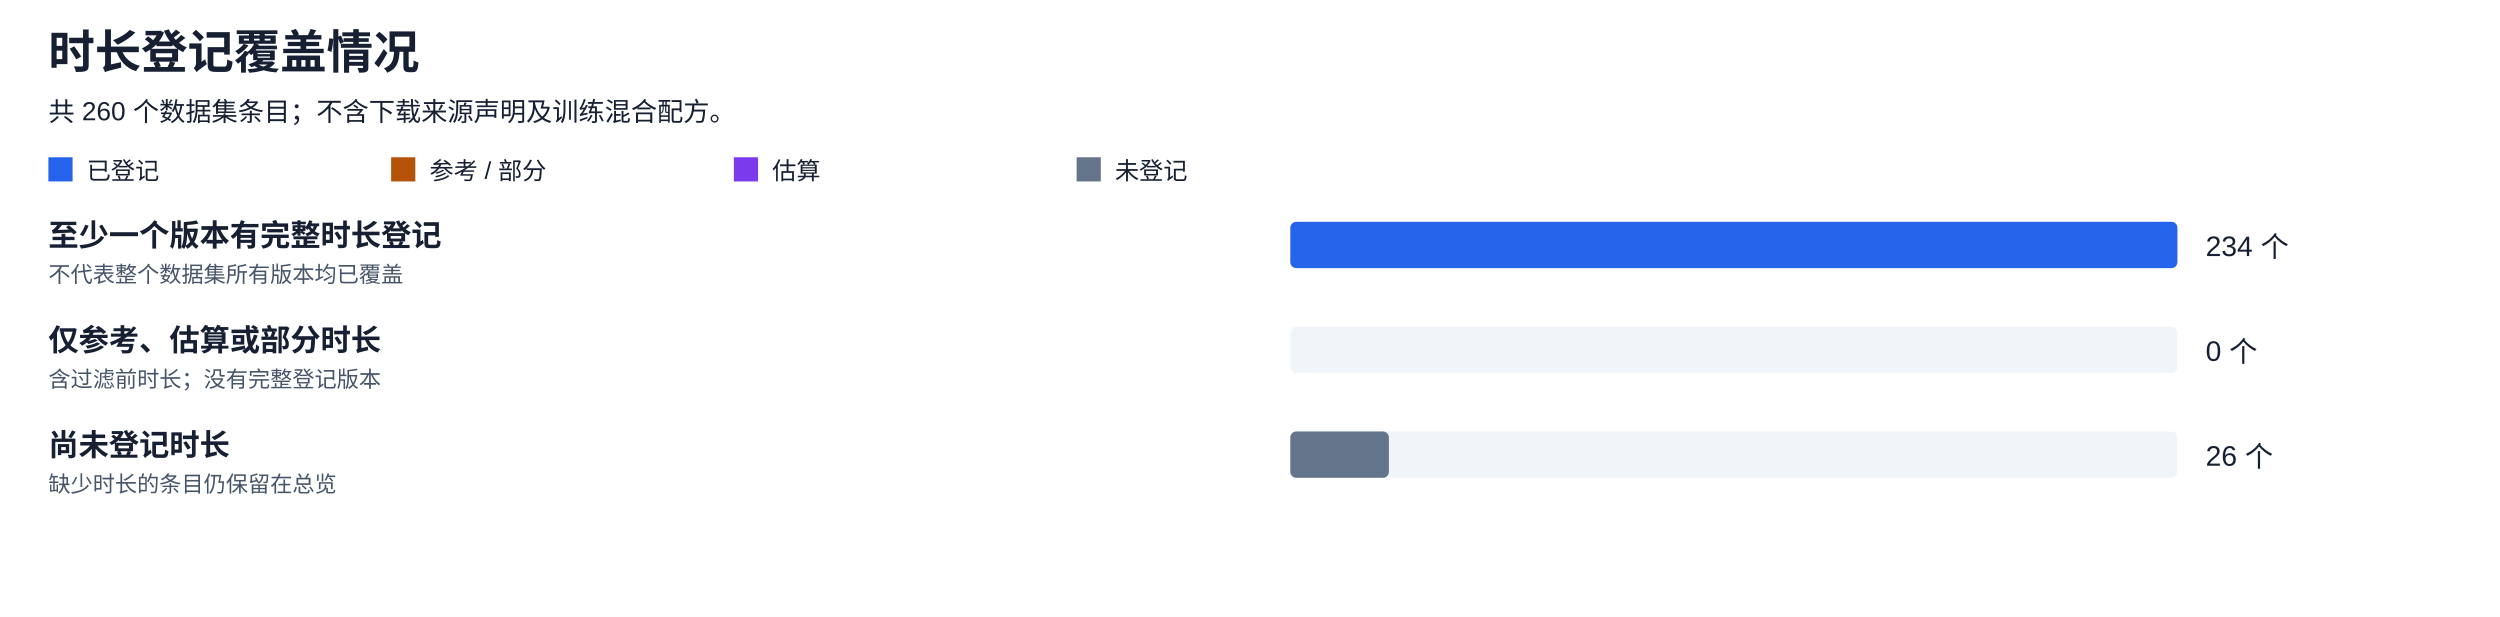
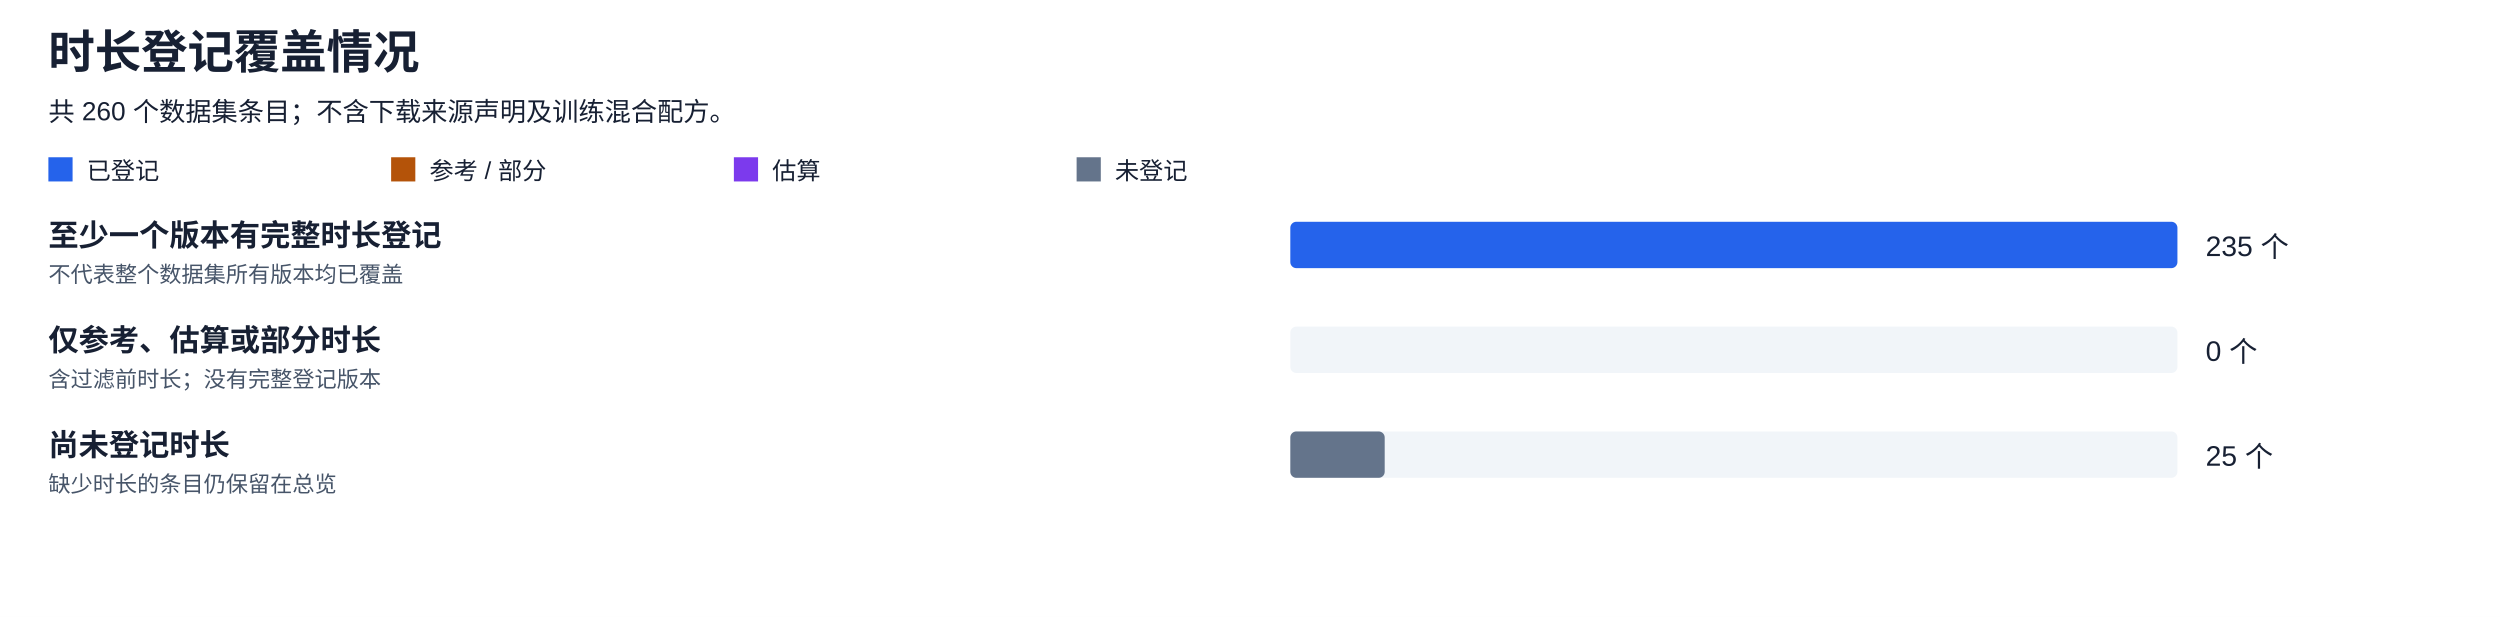
<svg xmlns="http://www.w3.org/2000/svg" width="1240" height="306" viewBox="0 0 1240 306" role="img" aria-labelledby="title desc">
  <rect width="100%" height="100%" fill="white" />
  <g font-family="Arial, Noto Sans CJK SC, Microsoft YaHei, sans-serif" fill="#172033">
    <text x="24" y="34" font-size="23" font-weight="700">时长登记覆盖情况</text>
    <text x="24" y="60" font-size="13">共 260 个数据集条目；不含下载来源声明及训练混合配方。</text>
    <rect x="24" y="78" width="12" height="12" fill="#2563eb" />
    <text x="43" y="89" font-size="12">已登记</text>
    <rect x="194" y="78" width="12" height="12" fill="#b45309" />
    <text x="213" y="89" font-size="12">参考 / 部分</text>
    <rect x="364" y="78" width="12" height="12" fill="#7c3aed" />
    <text x="383" y="89" font-size="12">估算</text>
    <rect x="534" y="78" width="12" height="12" fill="#64748b" />
    <text x="553" y="89" font-size="12">未登记</text>
    <text x="24" y="122" font-size="15" font-weight="600">至少一个版本有完整时长登记</text>
    <text x="24" y="140" font-size="11" fill="#475569">不代表整个数据集所有版本均已覆盖</text>
    <rect x="640" y="110" width="440" height="23" rx="3" fill="#f1f5f9" />
    <rect x="640" y="110" width="440.00" height="23" rx="3" fill="#2563eb" />
-     <text x="1094" y="127" font-size="14">234 个</text>
+     <text x="1094" y="127" font-size="14">235 个</text>
    <text x="24" y="174" font-size="15" font-weight="600">仅参考、估算或部分时长</text>
    <text x="24" y="192" font-size="11" fill="#475569">含过滤前时长；没有完整登记版本</text>
    <rect x="640" y="162" width="440" height="23" rx="3" fill="#f1f5f9" />
    <rect x="640" y="162" width="0.00" height="23" rx="3" fill="#b45309" />
    <text x="1094" y="179" font-size="14">0 个</text>
    <text x="24" y="226" font-size="15" font-weight="600">尚未登记时长</text>
    <text x="24" y="244" font-size="11" fill="#475569">缺少时长的条目仍保留在总览</text>
    <rect x="640" y="214" width="440" height="23" rx="3" fill="#f1f5f9" />
-     <rect x="640" y="214" width="48.89" height="23" rx="3" fill="#64748b" />
-     <text x="1094" y="231" font-size="14">26 个</text>
+     <rect x="640" y="214" width="46.81" height="23" rx="3" fill="#64748b" />
+     <text x="1094" y="231" font-size="14">25 个</text>
  </g>
</svg>
